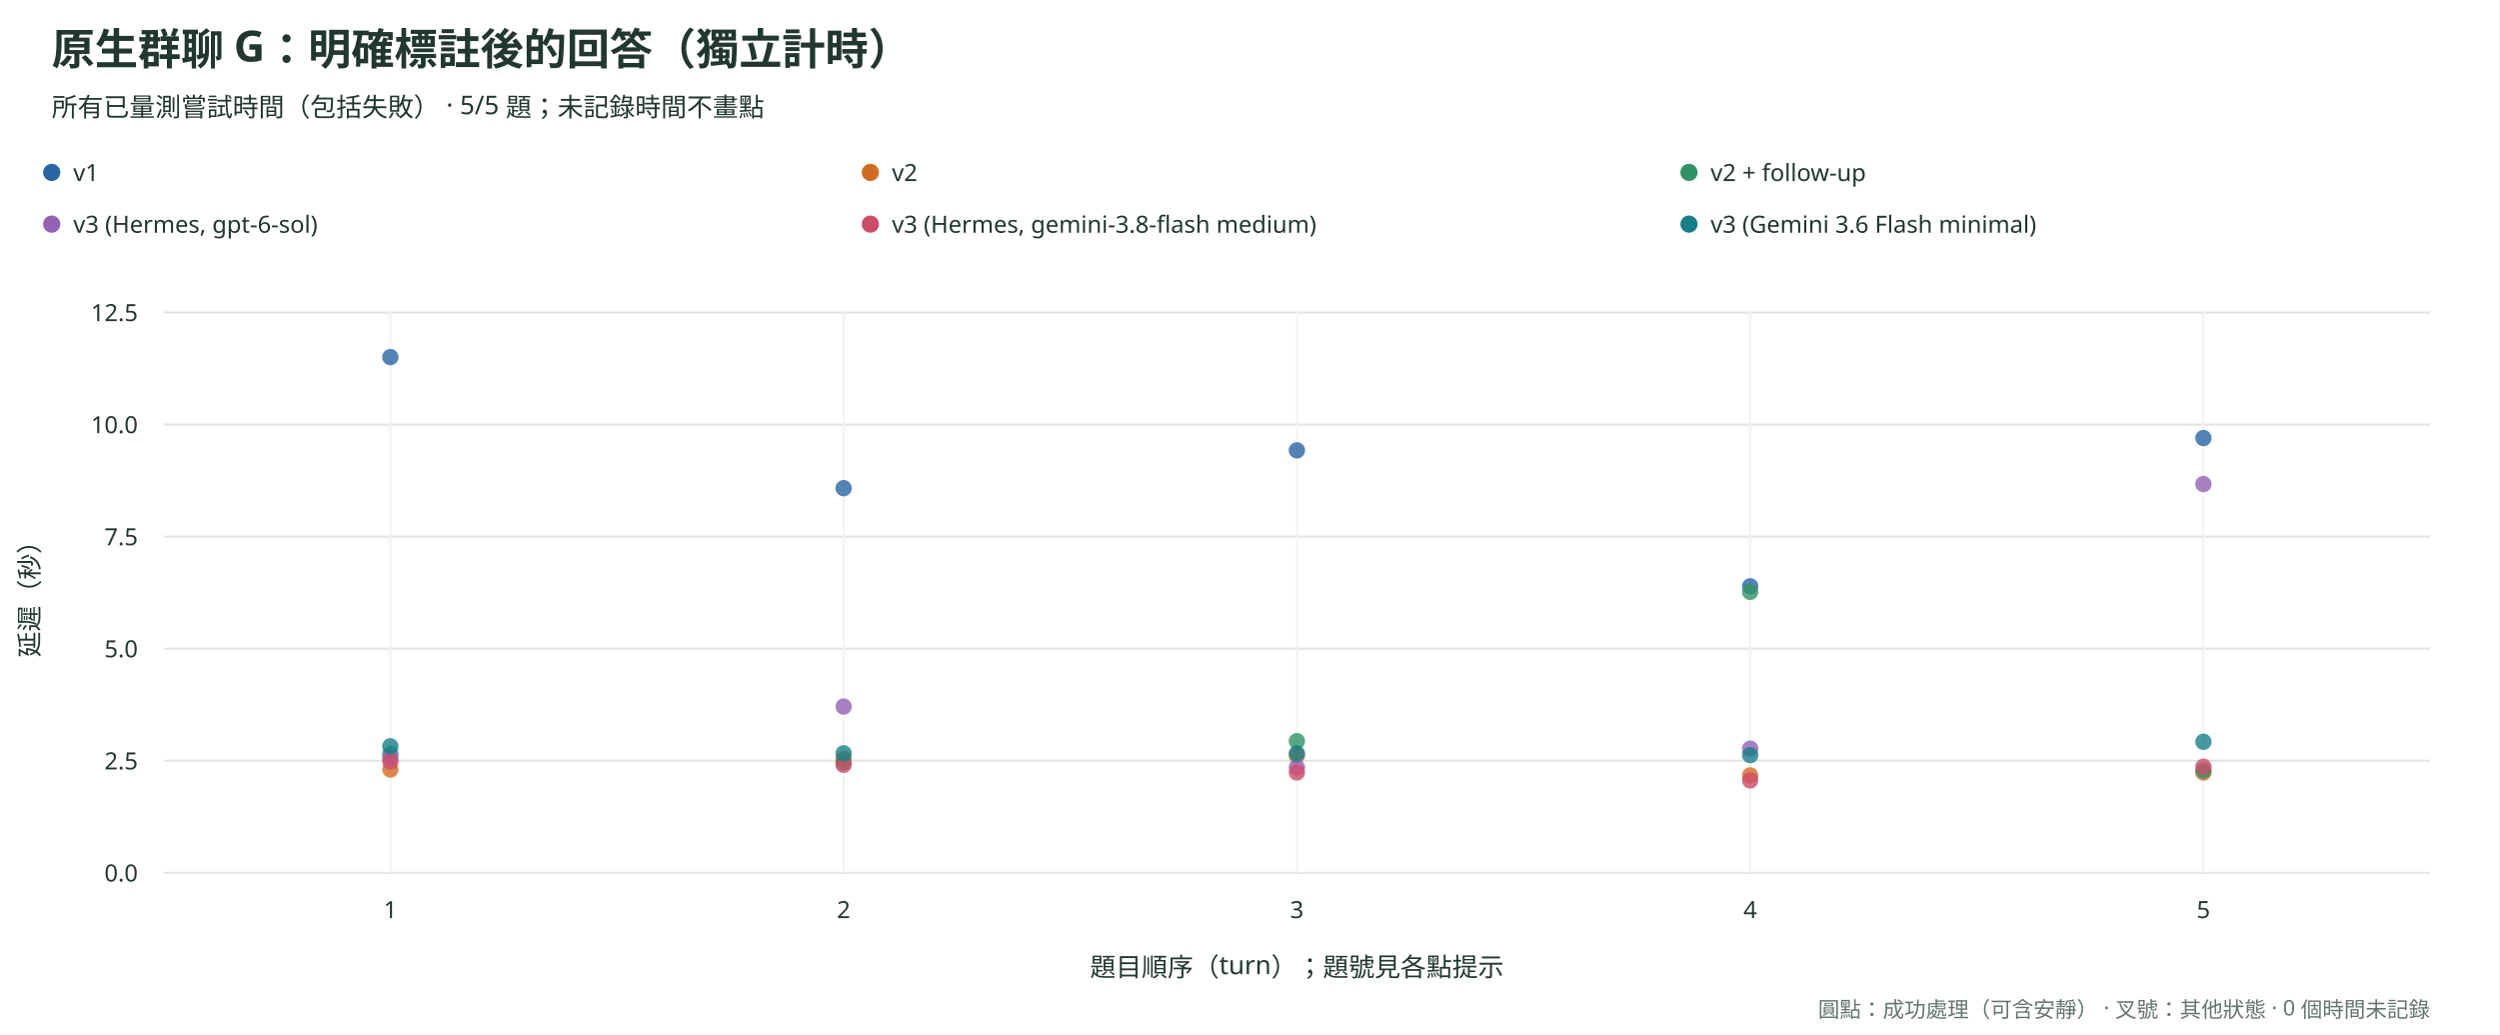
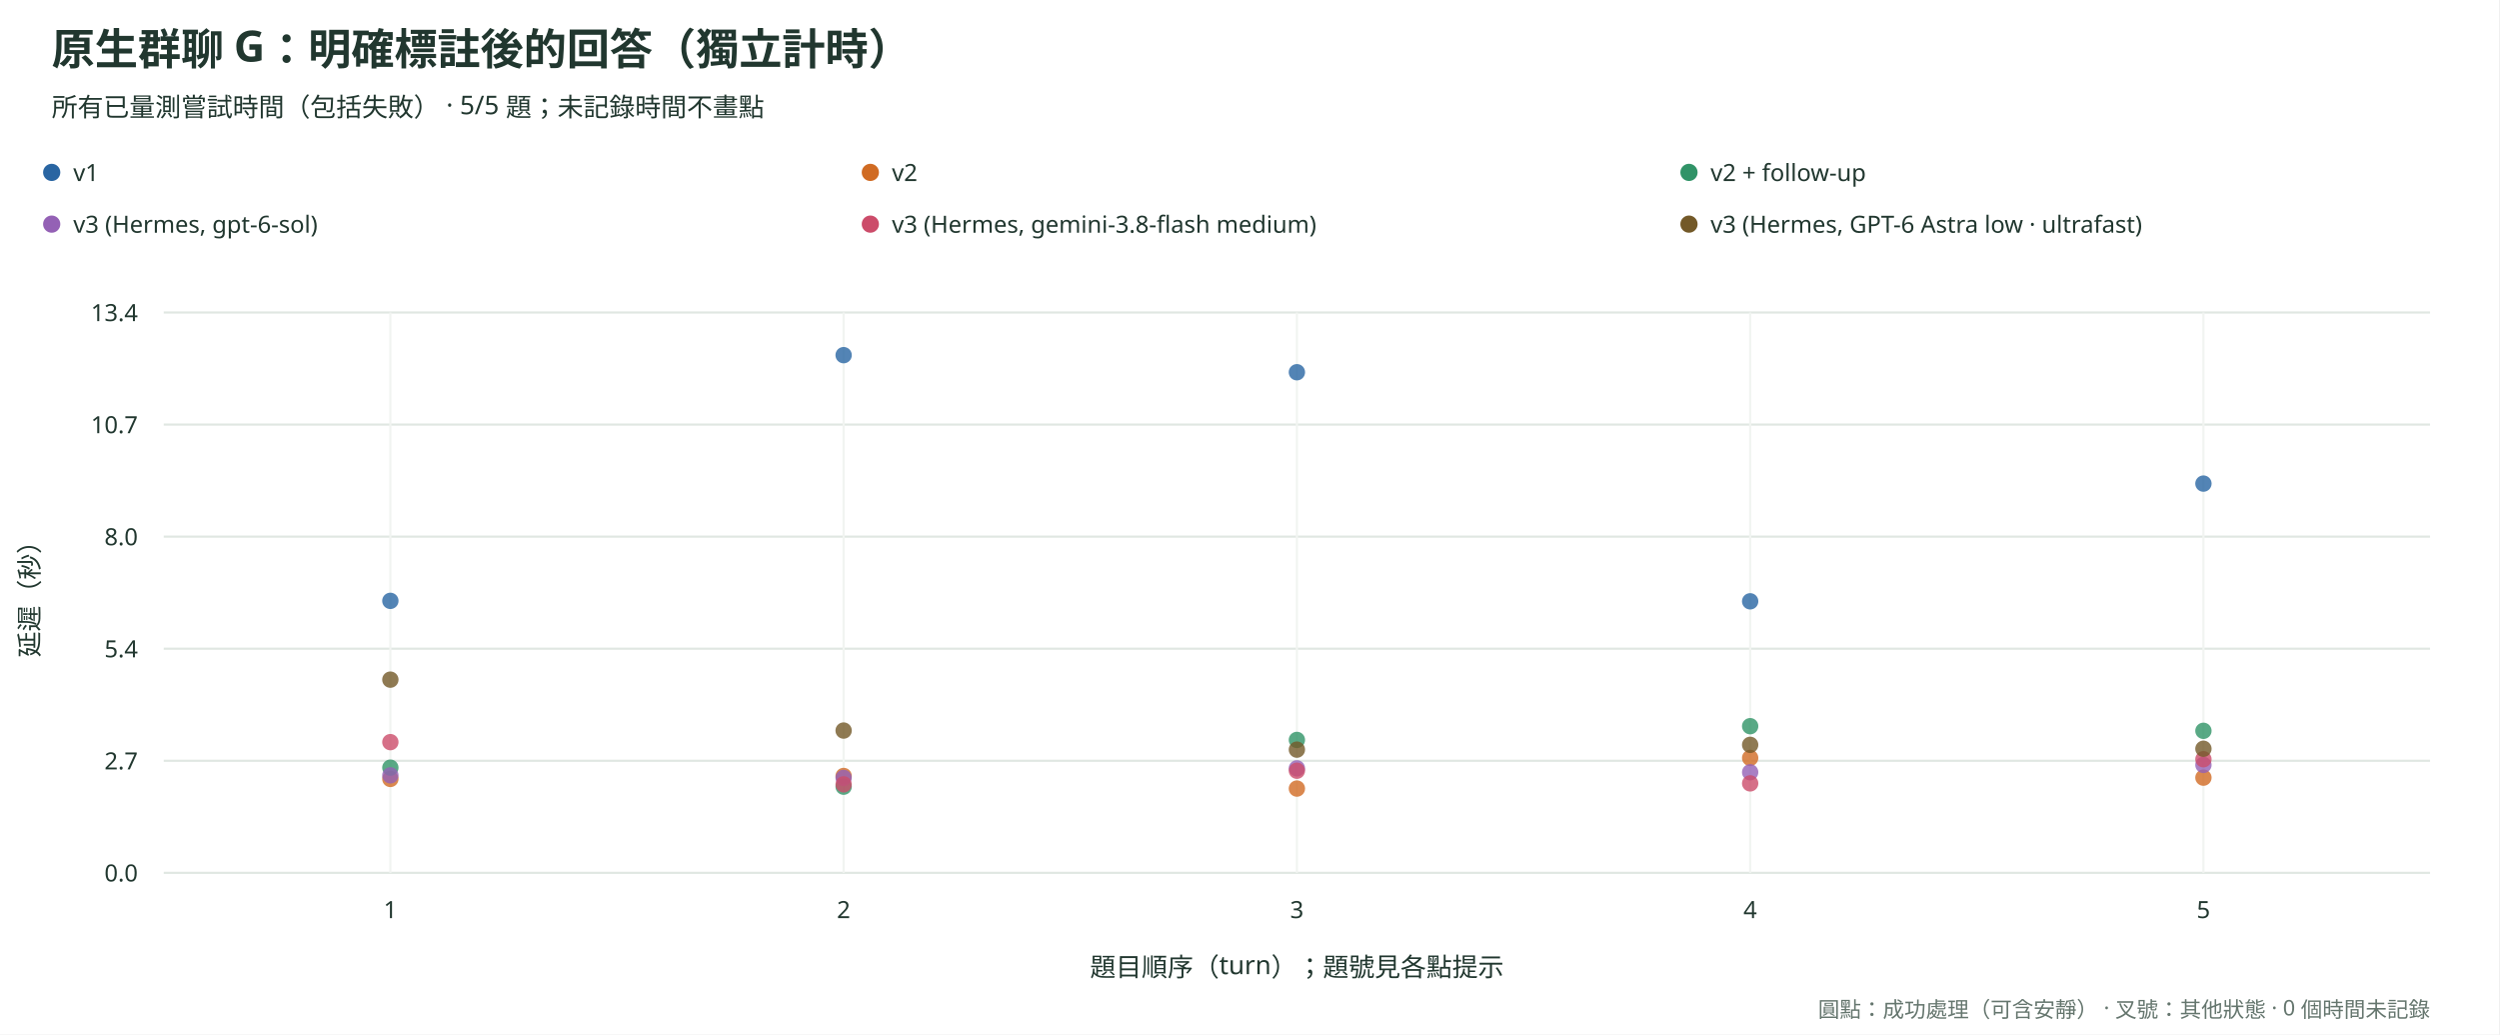
<svg xmlns="http://www.w3.org/2000/svg" viewBox="0 0 1160 480" role="img" aria-labelledby="title desc">
  <rect width="100%" height="100%" fill="#fff" />
  <g font-family="system-ui, sans-serif" fill="#21372f">
    <text x="24" y="30" font-size="20" font-weight="700">原生群聊 G：明確標註後的回答（獨立計時）</text>
    <text x="24" y="54" font-size="12">所有已量測嘗試時間（包括失敗） · 5/5 題；未記錄時間不畫點</text>
    <circle cx="24" cy="80" r="4" fill="#2965a2" />
    <text x="34" y="84" font-size="11">v1</text>
    <circle cx="404" cy="80" r="4" fill="#d06b23" />
    <text x="414" y="84" font-size="11">v2</text>
    <circle cx="784" cy="80" r="4" fill="#309367" />
    <text x="794" y="84" font-size="11">v2 + follow-up</text>
    <circle cx="24" cy="104" r="4" fill="#9461b5" />
    <text x="34" y="108" font-size="11">v3 (Hermes, gpt-6-sol)</text>
    <circle cx="404" cy="104" r="4" fill="#cc4c6a" />
    <text x="414" y="108" font-size="11">v3 (Hermes, gemini-3.8-flash medium)</text>
-     <circle cx="784" cy="104" r="4" fill="#187f89" />
-     <text x="794" y="108" font-size="11">v3 (Gemini 3.6 Flash minimal)</text>
+     <circle cx="784" cy="104" r="4" fill="#735928" />
+     <text x="794" y="108" font-size="11">v3 (Hermes, GPT-6 Astra low · ultrafast)</text>
    <path d="M76 405.0H1128" stroke="#e0e7e2" />
    <text x="64" y="409.0" text-anchor="end" font-size="11">0.0</text>
    <path d="M76 353.0H1128" stroke="#e0e7e2" />
-     <text x="64" y="357.0" text-anchor="end" font-size="11">2.5</text>
+     <text x="64" y="357.0" text-anchor="end" font-size="11">2.7</text>
    <path d="M76 301.0H1128" stroke="#e0e7e2" />
-     <text x="64" y="305.0" text-anchor="end" font-size="11">5.0</text>
+     <text x="64" y="305.0" text-anchor="end" font-size="11">5.4</text>
    <path d="M76 249.0H1128" stroke="#e0e7e2" />
-     <text x="64" y="253.0" text-anchor="end" font-size="11">7.5</text>
+     <text x="64" y="253.0" text-anchor="end" font-size="11">8.0</text>
    <path d="M76 197.0H1128" stroke="#e0e7e2" />
-     <text x="64" y="201.0" text-anchor="end" font-size="11">10.0</text>
+     <text x="64" y="201.0" text-anchor="end" font-size="11">10.7</text>
    <path d="M76 145.0H1128" stroke="#e0e7e2" />
-     <text x="64" y="149.0" text-anchor="end" font-size="11">12.5</text>
+     <text x="64" y="149.0" text-anchor="end" font-size="11">13.4</text>
    <path d="M181.2 145V405" stroke="#f1f4f1" />
    <text x="181.2" y="426" text-anchor="middle" font-size="11">1</text>
    <path d="M391.6 145V405" stroke="#f1f4f1" />
    <text x="391.6" y="426" text-anchor="middle" font-size="11">2</text>
    <path d="M602.0 145V405" stroke="#f1f4f1" />
    <text x="602.0" y="426" text-anchor="middle" font-size="11">3</text>
    <path d="M812.4 145V405" stroke="#f1f4f1" />
    <text x="812.4" y="426" text-anchor="middle" font-size="11">4</text>
    <path d="M1022.8 145V405" stroke="#f1f4f1" />
    <text x="1022.8" y="426" text-anchor="middle" font-size="11">5</text>
    <g data-case="G005" data-arm="v1">
-       <circle cx="181.20" cy="165.70" r="3.8" fill="#2965a2" fill-opacity=".8" />
+       <circle cx="181.20" cy="278.80" r="3.8" fill="#2965a2" fill-opacity=".8" />
    </g>
    <g data-case="G005" data-arm="v2">
-       <circle cx="181.20" cy="357.06" r="3.8" fill="#d06b23" fill-opacity=".8" />
+       <circle cx="181.20" cy="361.43" r="3.8" fill="#d06b23" fill-opacity=".8" />
    </g>
    <g data-case="G005" data-arm="v2_followup">
-       <circle cx="181.20" cy="349.81" r="3.8" fill="#309367" fill-opacity=".8" />
+       <circle cx="181.20" cy="356.20" r="3.8" fill="#309367" fill-opacity=".8" />
    </g>
    <g data-case="G005" data-arm="v3_hermes_gpt6_sol">
-       <circle cx="181.20" cy="351.50" r="3.8" fill="#9461b5" fill-opacity=".8" />
+       <circle cx="181.20" cy="359.76" r="3.8" fill="#9461b5" fill-opacity=".8" />
    </g>
    <g data-case="G005" data-arm="v3_hermes_gemini">
-       <circle cx="181.20" cy="353.34" r="3.8" fill="#cc4c6a" fill-opacity=".8" />
+       <circle cx="181.20" cy="344.35" r="3.8" fill="#cc4c6a" fill-opacity=".8" />
    </g>
-     <g data-case="G005" data-arm="v3_gemini_minimal">
-       <circle cx="181.20" cy="346.30" r="3.8" fill="#187f89" fill-opacity=".8" />
+     <g data-case="G005" data-arm="v3_hermes_astra_ultrafast">
+       <circle cx="181.20" cy="315.36" r="3.8" fill="#735928" fill-opacity=".8" />
    </g>
    <g data-case="G006" data-arm="v1">
-       <circle cx="391.60" cy="226.52" r="3.8" fill="#2965a2" fill-opacity=".8" />
+       <circle cx="391.60" cy="164.79" r="3.8" fill="#2965a2" fill-opacity=".8" />
    </g>
    <g data-case="G006" data-arm="v2">
-       <circle cx="391.60" cy="352.12" r="3.8" fill="#d06b23" fill-opacity=".8" />
+       <circle cx="391.60" cy="360.06" r="3.8" fill="#d06b23" fill-opacity=".8" />
    </g>
    <g data-case="G006" data-arm="v2_followup">
-       <circle cx="391.60" cy="353.80" r="3.8" fill="#309367" fill-opacity=".8" />
+       <circle cx="391.60" cy="365.02" r="3.8" fill="#309367" fill-opacity=".8" />
    </g>
    <g data-case="G006" data-arm="v3_hermes_gpt6_sol">
-       <circle cx="391.60" cy="327.85" r="3.8" fill="#9461b5" fill-opacity=".8" />
+       <circle cx="391.60" cy="360.94" r="3.8" fill="#9461b5" fill-opacity=".8" />
    </g>
    <g data-case="G006" data-arm="v3_hermes_gemini">
-       <circle cx="391.60" cy="354.89" r="3.8" fill="#cc4c6a" fill-opacity=".8" />
+       <circle cx="391.60" cy="363.94" r="3.8" fill="#cc4c6a" fill-opacity=".8" />
    </g>
-     <g data-case="G006" data-arm="v3_gemini_minimal">
-       <circle cx="391.60" cy="349.56" r="3.8" fill="#187f89" fill-opacity=".8" />
+     <g data-case="G006" data-arm="v3_hermes_astra_ultrafast">
+       <circle cx="391.60" cy="338.98" r="3.8" fill="#735928" fill-opacity=".8" />
    </g>
    <g data-case="G011" data-arm="v1">
-       <circle cx="602.00" cy="208.97" r="3.8" fill="#2965a2" fill-opacity=".8" />
+       <circle cx="602.00" cy="172.72" r="3.8" fill="#2965a2" fill-opacity=".8" />
    </g>
    <g data-case="G011" data-arm="v2">
-       <circle cx="602.00" cy="350.57" r="3.8" fill="#d06b23" fill-opacity=".8" />
+       <circle cx="602.00" cy="365.90" r="3.8" fill="#d06b23" fill-opacity=".8" />
    </g>
    <g data-case="G011" data-arm="v2_followup">
-       <circle cx="602.00" cy="343.88" r="3.8" fill="#309367" fill-opacity=".8" />
+       <circle cx="602.00" cy="343.33" r="3.8" fill="#309367" fill-opacity=".8" />
    </g>
    <g data-case="G011" data-arm="v3_hermes_gpt6_sol">
-       <circle cx="602.00" cy="356.08" r="3.8" fill="#9461b5" fill-opacity=".8" />
+       <circle cx="602.00" cy="356.51" r="3.8" fill="#9461b5" fill-opacity=".8" />
    </g>
    <g data-case="G011" data-arm="v3_hermes_gemini">
-       <circle cx="602.00" cy="358.42" r="3.8" fill="#cc4c6a" fill-opacity=".8" />
+       <circle cx="602.00" cy="357.62" r="3.8" fill="#cc4c6a" fill-opacity=".8" />
    </g>
-     <g data-case="G011" data-arm="v3_gemini_minimal">
-       <circle cx="602.00" cy="349.58" r="3.8" fill="#187f89" fill-opacity=".8" />
+     <g data-case="G011" data-arm="v3_hermes_astra_ultrafast">
+       <circle cx="602.00" cy="347.83" r="3.8" fill="#735928" fill-opacity=".8" />
    </g>
    <g data-case="G012" data-arm="v1">
-       <circle cx="812.40" cy="272.04" r="3.8" fill="#2965a2" fill-opacity=".8" />
+       <circle cx="812.40" cy="279.01" r="3.8" fill="#2965a2" fill-opacity=".8" />
    </g>
    <g data-case="G012" data-arm="v2">
-       <circle cx="812.40" cy="359.76" r="3.8" fill="#d06b23" fill-opacity=".8" />
+       <circle cx="812.40" cy="351.68" r="3.8" fill="#d06b23" fill-opacity=".8" />
    </g>
    <g data-case="G012" data-arm="v2_followup">
-       <circle cx="812.40" cy="274.63" r="3.8" fill="#309367" fill-opacity=".8" />
+       <circle cx="812.40" cy="336.95" r="3.8" fill="#309367" fill-opacity=".8" />
    </g>
    <g data-case="G012" data-arm="v3_hermes_gpt6_sol">
-       <circle cx="812.40" cy="347.38" r="3.8" fill="#9461b5" fill-opacity=".8" />
+       <circle cx="812.40" cy="358.33" r="3.8" fill="#9461b5" fill-opacity=".8" />
    </g>
    <g data-case="G012" data-arm="v3_hermes_gemini">
-       <circle cx="812.40" cy="362.11" r="3.8" fill="#cc4c6a" fill-opacity=".8" />
+       <circle cx="812.40" cy="363.49" r="3.8" fill="#cc4c6a" fill-opacity=".8" />
    </g>
-     <g data-case="G012" data-arm="v3_gemini_minimal">
-       <circle cx="812.40" cy="350.38" r="3.8" fill="#187f89" fill-opacity=".8" />
+     <g data-case="G012" data-arm="v3_hermes_astra_ultrafast">
+       <circle cx="812.40" cy="345.61" r="3.8" fill="#735928" fill-opacity=".8" />
    </g>
    <g data-case="G013" data-arm="v1">
-       <circle cx="1022.80" cy="203.26" r="3.8" fill="#2965a2" fill-opacity=".8" />
+       <circle cx="1022.80" cy="224.39" r="3.8" fill="#2965a2" fill-opacity=".8" />
    </g>
    <g data-case="G013" data-arm="v2">
-       <circle cx="1022.80" cy="358.45" r="3.8" fill="#d06b23" fill-opacity=".8" />
+       <circle cx="1022.80" cy="360.83" r="3.8" fill="#d06b23" fill-opacity=".8" />
    </g>
    <g data-case="G013" data-arm="v2_followup">
-       <circle cx="1022.80" cy="357.46" r="3.8" fill="#309367" fill-opacity=".8" />
+       <circle cx="1022.80" cy="339.10" r="3.8" fill="#309367" fill-opacity=".8" />
    </g>
    <g data-case="G013" data-arm="v3_hermes_gpt6_sol">
-       <circle cx="1022.80" cy="224.62" r="3.8" fill="#9461b5" fill-opacity=".8" />
+       <circle cx="1022.80" cy="354.93" r="3.8" fill="#9461b5" fill-opacity=".8" />
    </g>
    <g data-case="G013" data-arm="v3_hermes_gemini">
-       <circle cx="1022.80" cy="355.74" r="3.8" fill="#cc4c6a" fill-opacity=".8" />
+       <circle cx="1022.80" cy="352.29" r="3.8" fill="#cc4c6a" fill-opacity=".8" />
    </g>
-     <g data-case="G013" data-arm="v3_gemini_minimal">
-       <circle cx="1022.80" cy="344.19" r="3.8" fill="#187f89" fill-opacity=".8" />
+     <g data-case="G013" data-arm="v3_hermes_astra_ultrafast">
+       <circle cx="1022.80" cy="347.43" r="3.8" fill="#735928" fill-opacity=".8" />
    </g>
    <text x="602.0" y="453" text-anchor="middle" font-size="12">題目順序（turn）；題號見各點提示</text>
    <text x="18" y="275" text-anchor="middle" font-size="12" transform="rotate(-90 18 275)">延遲（秒）</text>
    <text x="1128" y="472" text-anchor="end" fill="#65766e" font-size="10">圓點：成功處理（可含安靜） · 叉號：其他狀態 · 0 個時間未記錄</text>
  </g>
</svg>
